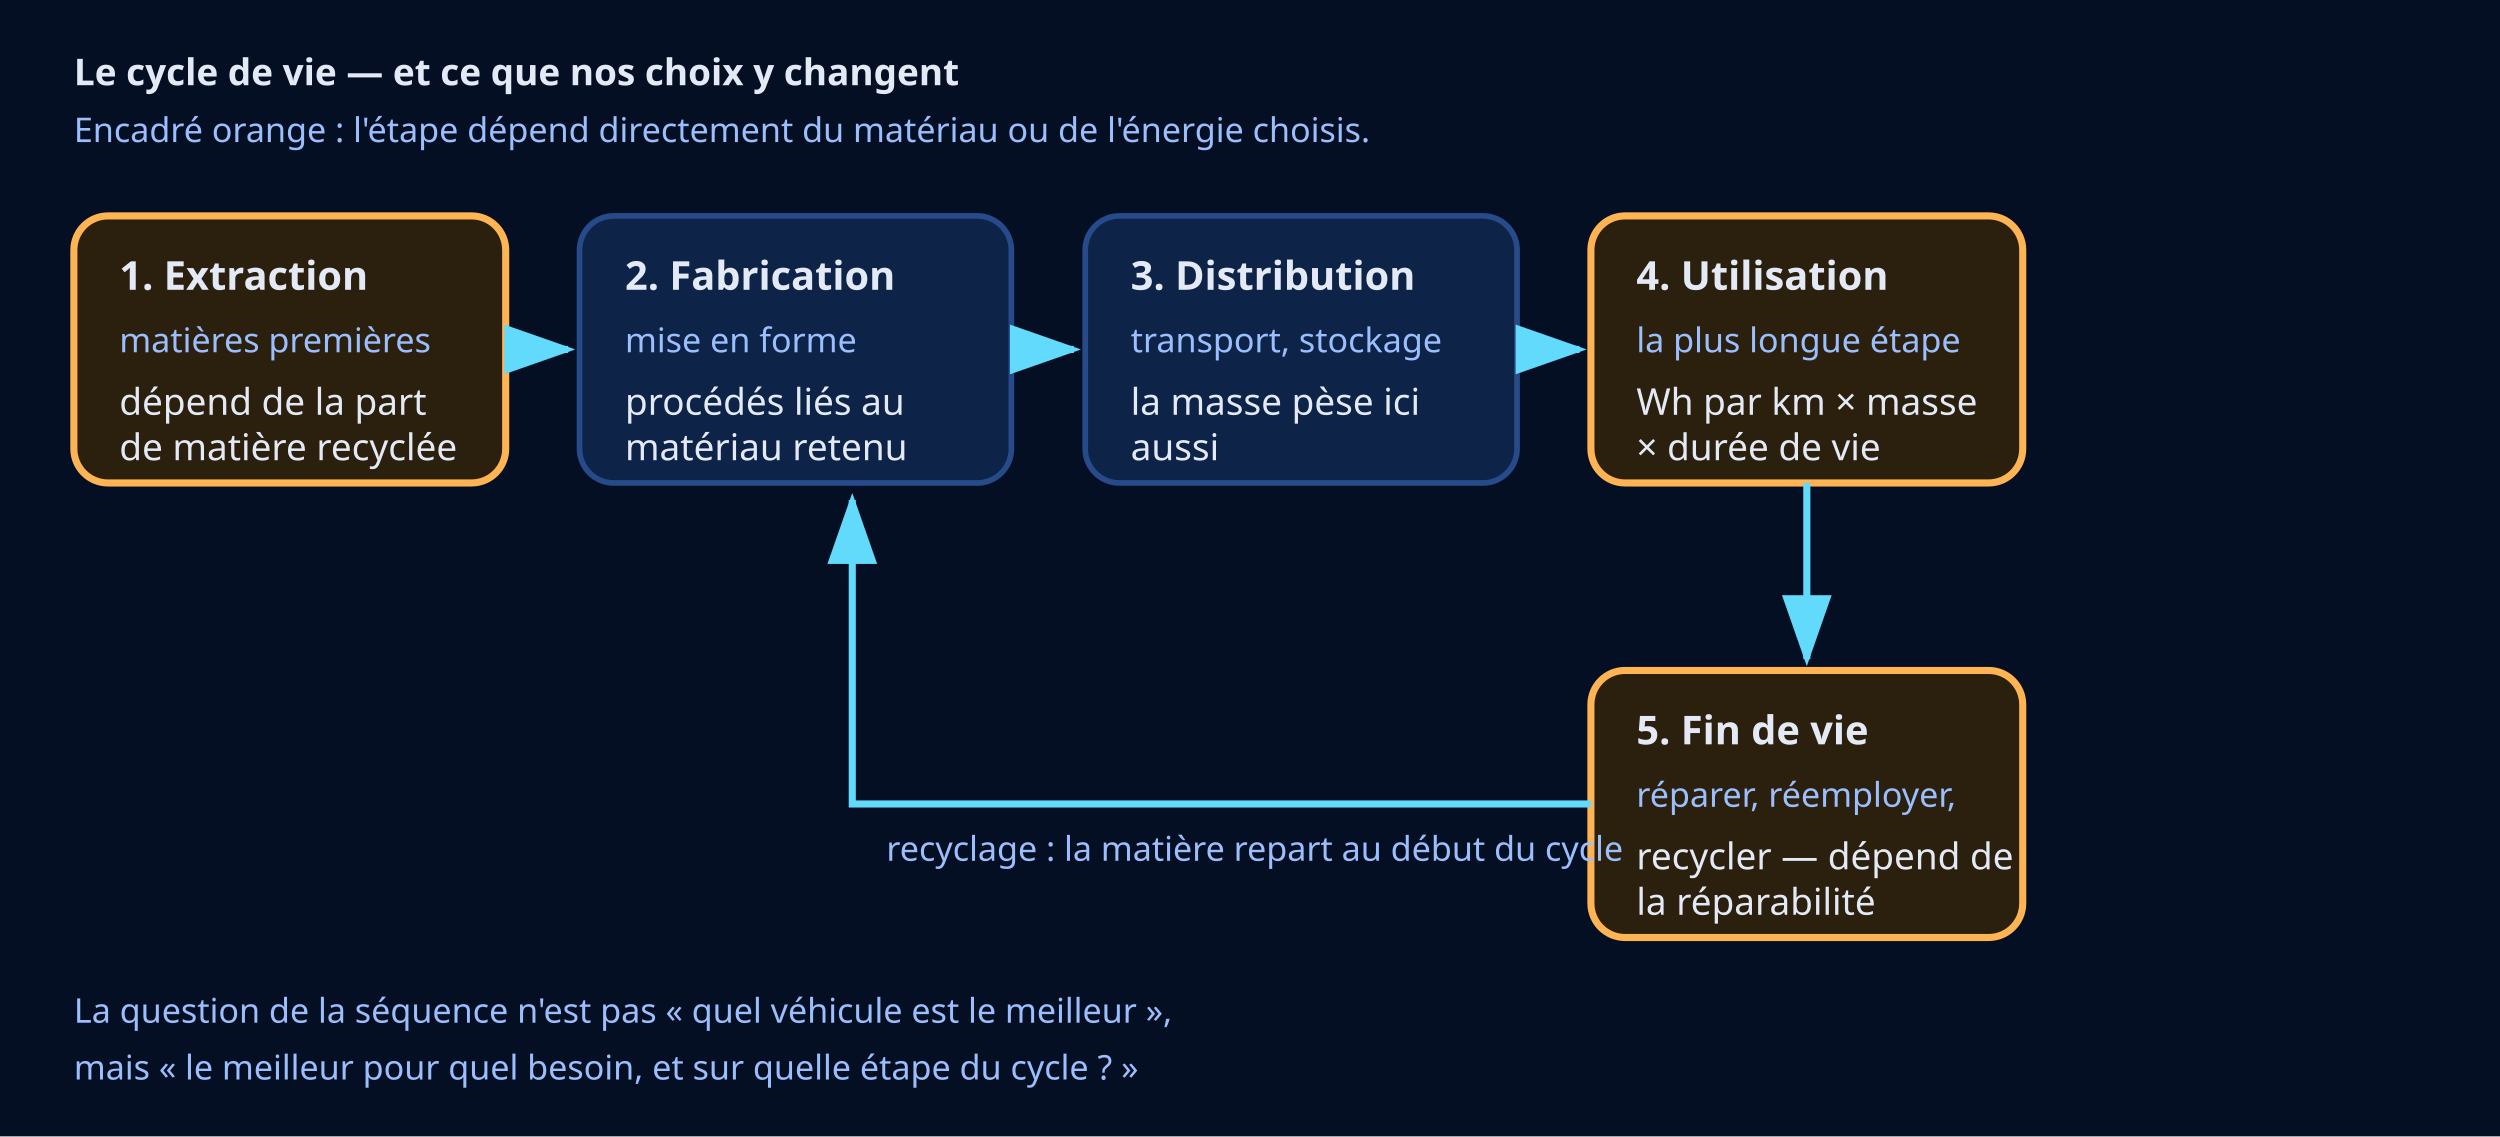
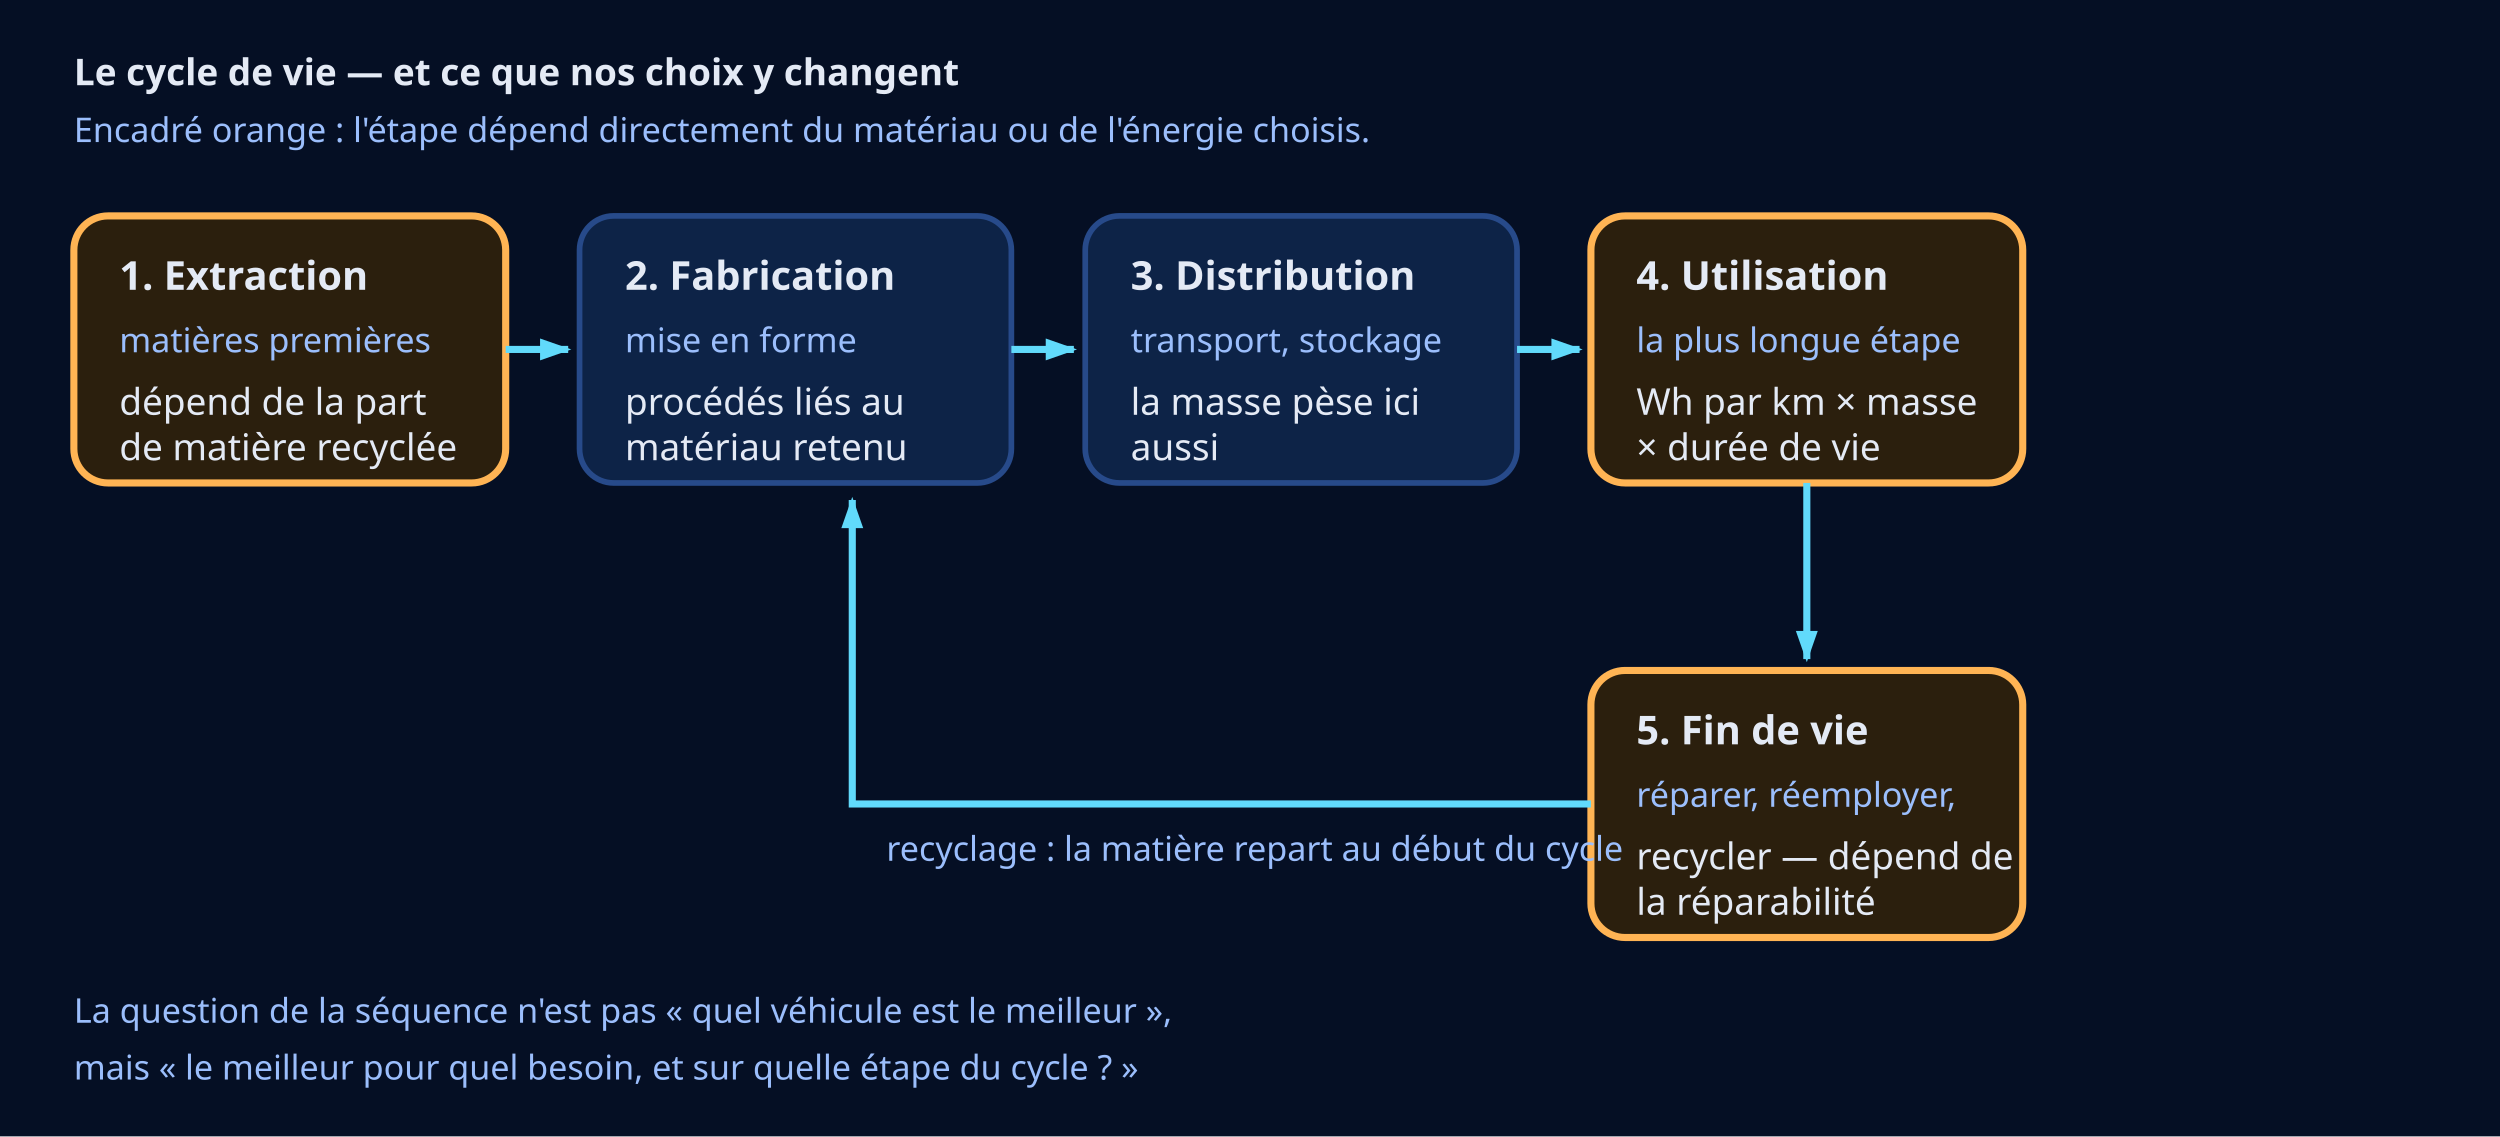
<svg xmlns="http://www.w3.org/2000/svg" viewBox="0 0 880 400" role="img" aria-labelledby="t2 d2" font-family="Segoe UI, system-ui, sans-serif">
  <rect width="880" height="400" fill="#050f24" />
  <style>
    text{fill:#e4eaf5;font-size:13px}
    .et{fill:#0d2347;stroke:#274a8a;stroke-width:2}
    .cle{fill:#2b1f0d;stroke:#ffb454;stroke-width:2.5}
    .ti{font-size:14px;font-weight:600}
    .lb{fill:#9bbefc;font-size:12px}
    .fl{stroke:#61dafb;stroke-width:2.5;fill:none;marker-end:url(#f)}
  </style>
  <defs>
-     <marker id="f" markerWidth="10" markerHeight="10" refX="9" refY="3.5" orient="auto">
+     <marker id="f" markerWidth="11" markerHeight="11" refX="9" refY="3.5" orient="auto" markerUnits="userSpaceOnUse" viewBox="0 0 10 10">
      <polygon points="0 0, 10 3.5, 0 7" fill="#61dafb" />
    </marker>
  </defs>
  <text x="26" y="30" font-size="17" font-weight="600">Le cycle de vie — et ce que nos choix y changent</text>
  <text class="lb" x="26" y="50">Encadré orange : l'étape dépend directement du matériau ou de l'énergie choisis.</text>
  <rect class="cle" x="26" y="76" width="152" height="94" rx="12" />
  <text class="ti" x="42" y="102" fill="#ffd08a">1. Extraction</text>
  <text class="lb" x="42" y="124">matières premières</text>
  <text x="42" y="146" font-size="12">dépend de la part</text>
  <text x="42" y="162" font-size="12">de matière recyclée</text>
  <rect class="et" x="204" y="76" width="152" height="94" rx="12" />
  <text class="ti" x="220" y="102">2. Fabrication</text>
  <text class="lb" x="220" y="124">mise en forme</text>
  <text x="220" y="146" font-size="12">procédés liés au</text>
  <text x="220" y="162" font-size="12">matériau retenu</text>
  <rect class="et" x="382" y="76" width="152" height="94" rx="12" />
  <text class="ti" x="398" y="102">3. Distribution</text>
  <text class="lb" x="398" y="124">transport, stockage</text>
  <text x="398" y="146" font-size="12">la masse pèse ici</text>
  <text x="398" y="162" font-size="12">aussi</text>
  <rect class="cle" x="560" y="76" width="152" height="94" rx="12" />
  <text class="ti" x="576" y="102" fill="#ffd08a">4. Utilisation</text>
  <text class="lb" x="576" y="124">la plus longue étape</text>
  <text x="576" y="146" font-size="12">Wh par km × masse</text>
  <text x="576" y="162" font-size="12">× durée de vie</text>
  <rect class="cle" x="560" y="236" width="152" height="94" rx="12" />
  <text class="ti" x="576" y="262" fill="#ffd08a">5. Fin de vie</text>
  <text class="lb" x="576" y="284">réparer, réemployer,</text>
  <text x="576" y="306" font-size="12">recycler — dépend de</text>
  <text x="576" y="322" font-size="12">la réparabilité</text>
  <path class="fl" d="M178 123 H 200" />
  <path class="fl" d="M356 123 H 378" />
  <path class="fl" d="M534 123 H 556" />
  <path class="fl" d="M636 170 V 232" />
  <path class="fl" d="M560 283 H 300 V 176" />
  <text class="lb" x="312" y="303">recyclage : la matière repart au début du cycle</text>
  <text class="lb" x="26" y="360">La question de la séquence n'est pas « quel véhicule est le meilleur »,</text>
  <text class="lb" x="26" y="380">mais « le meilleur pour quel besoin, et sur quelle étape du cycle ? »</text>
</svg>
